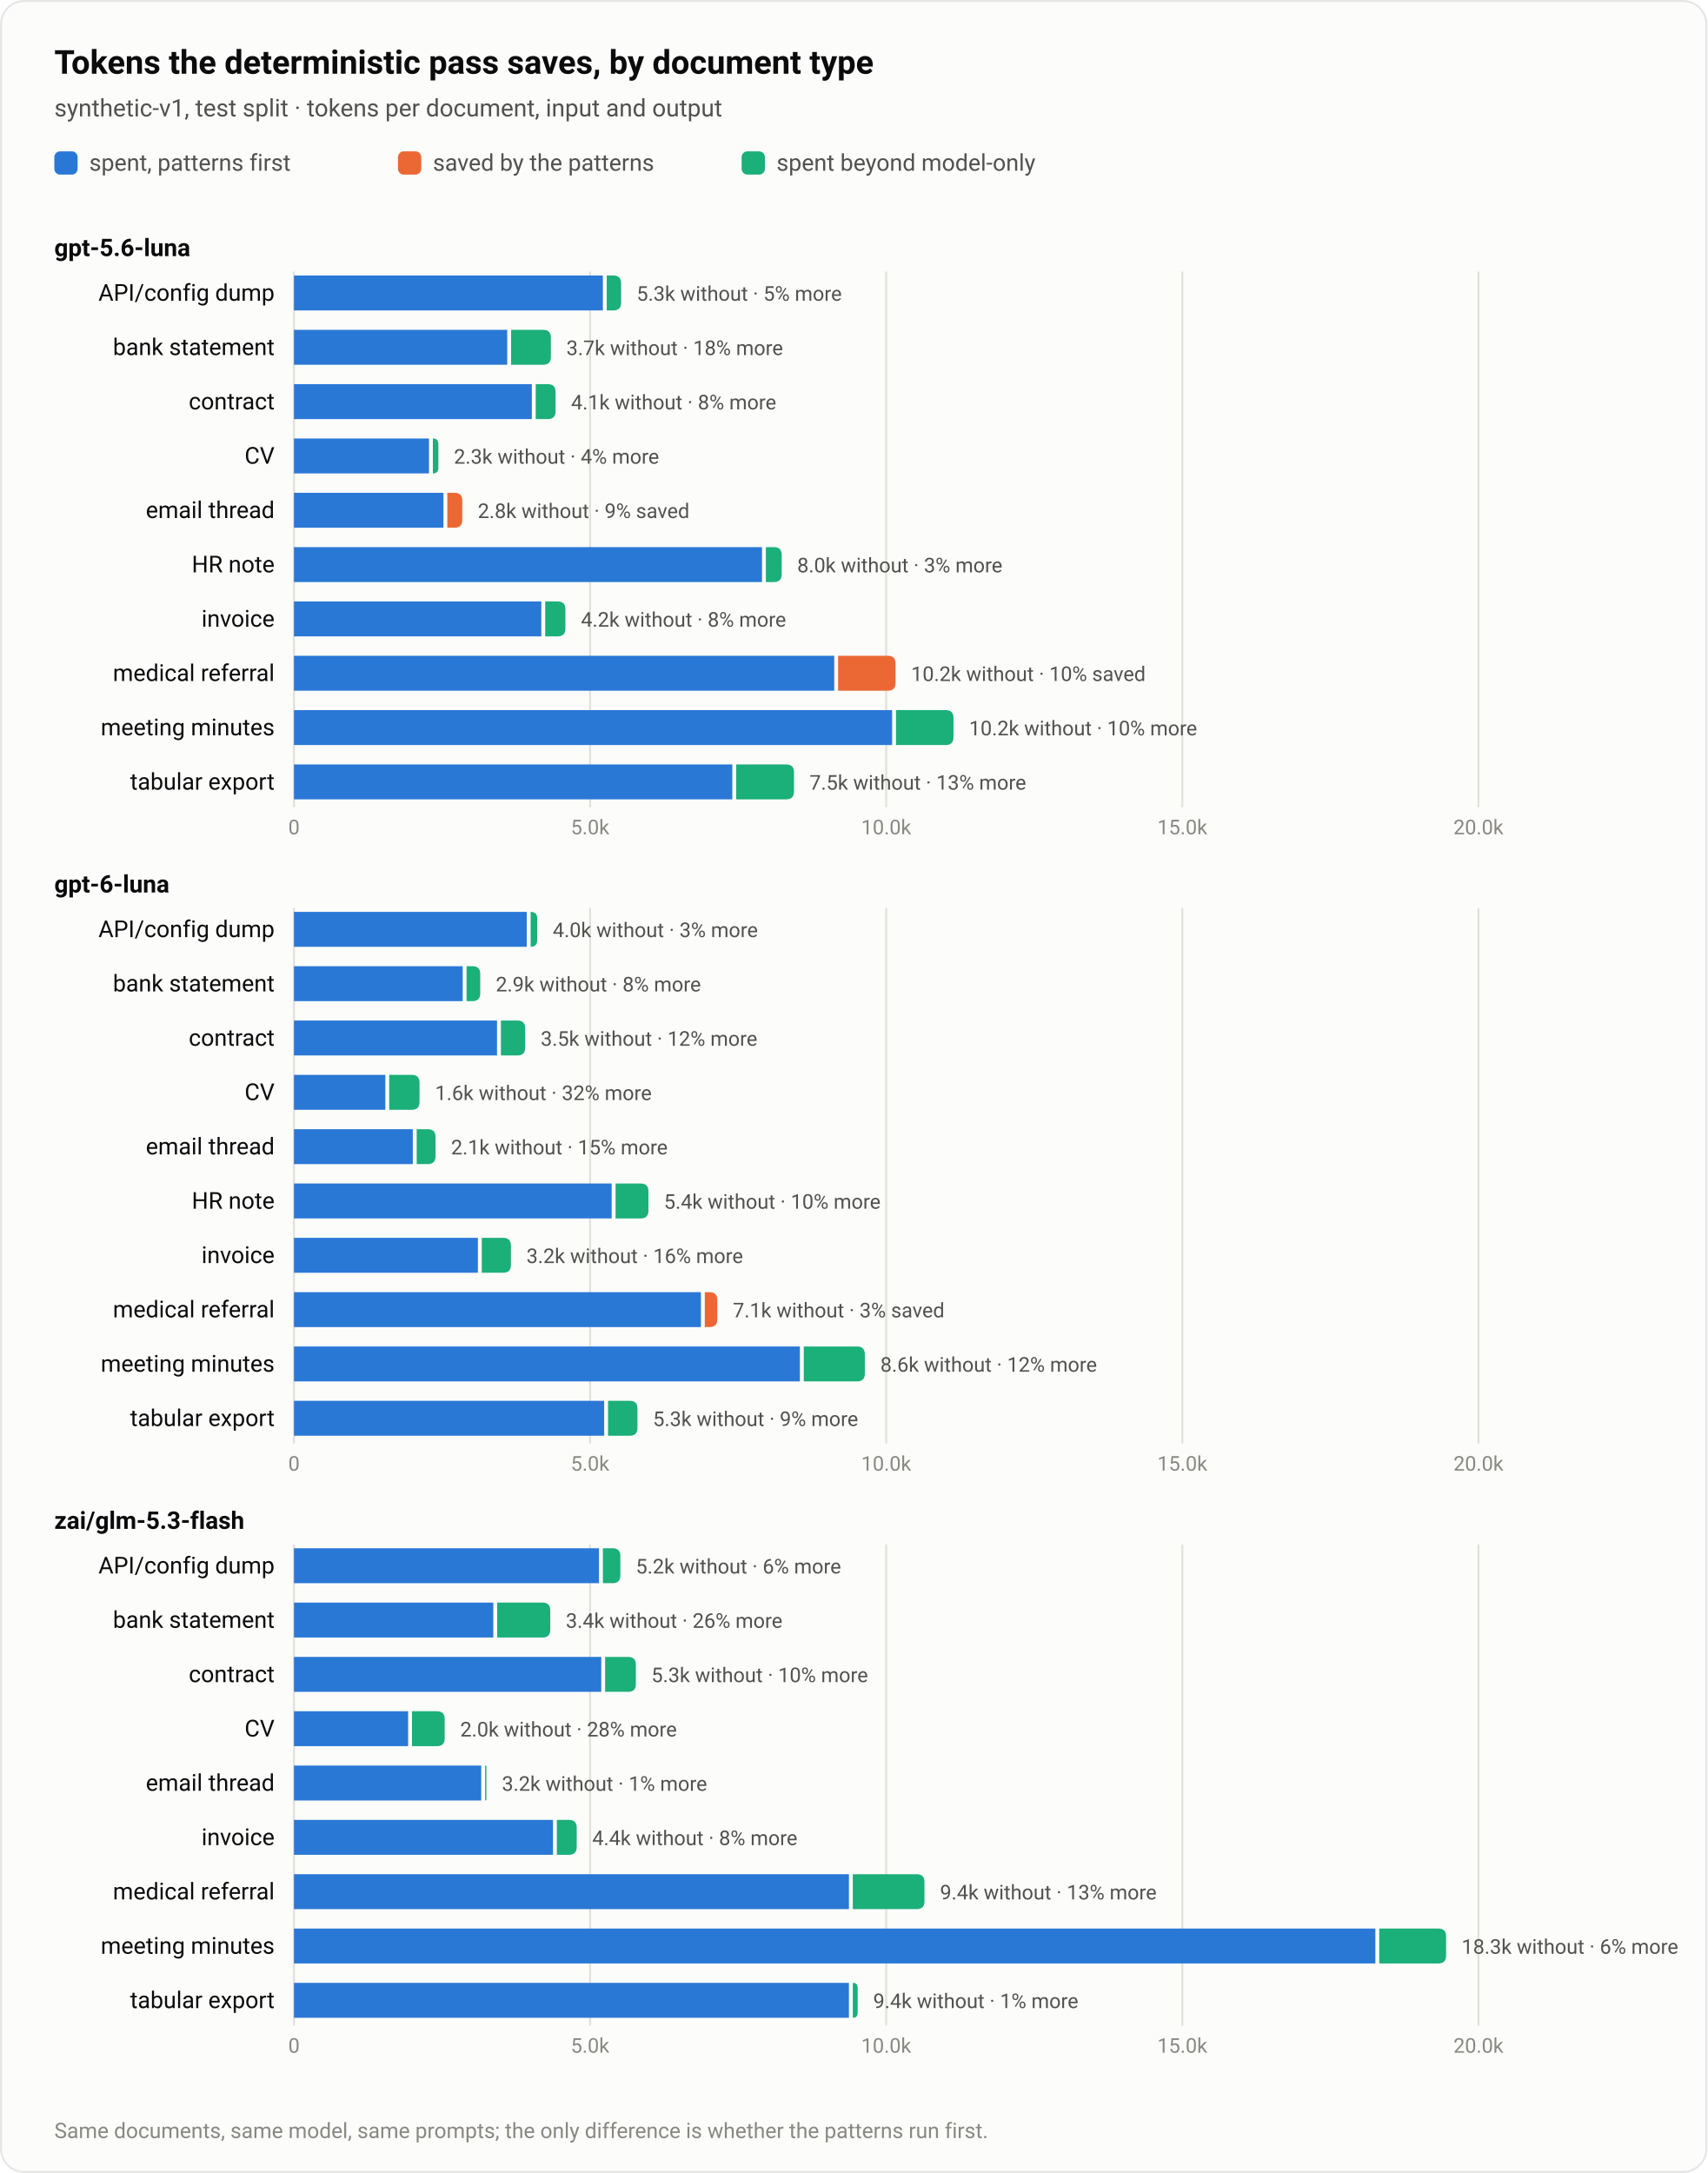
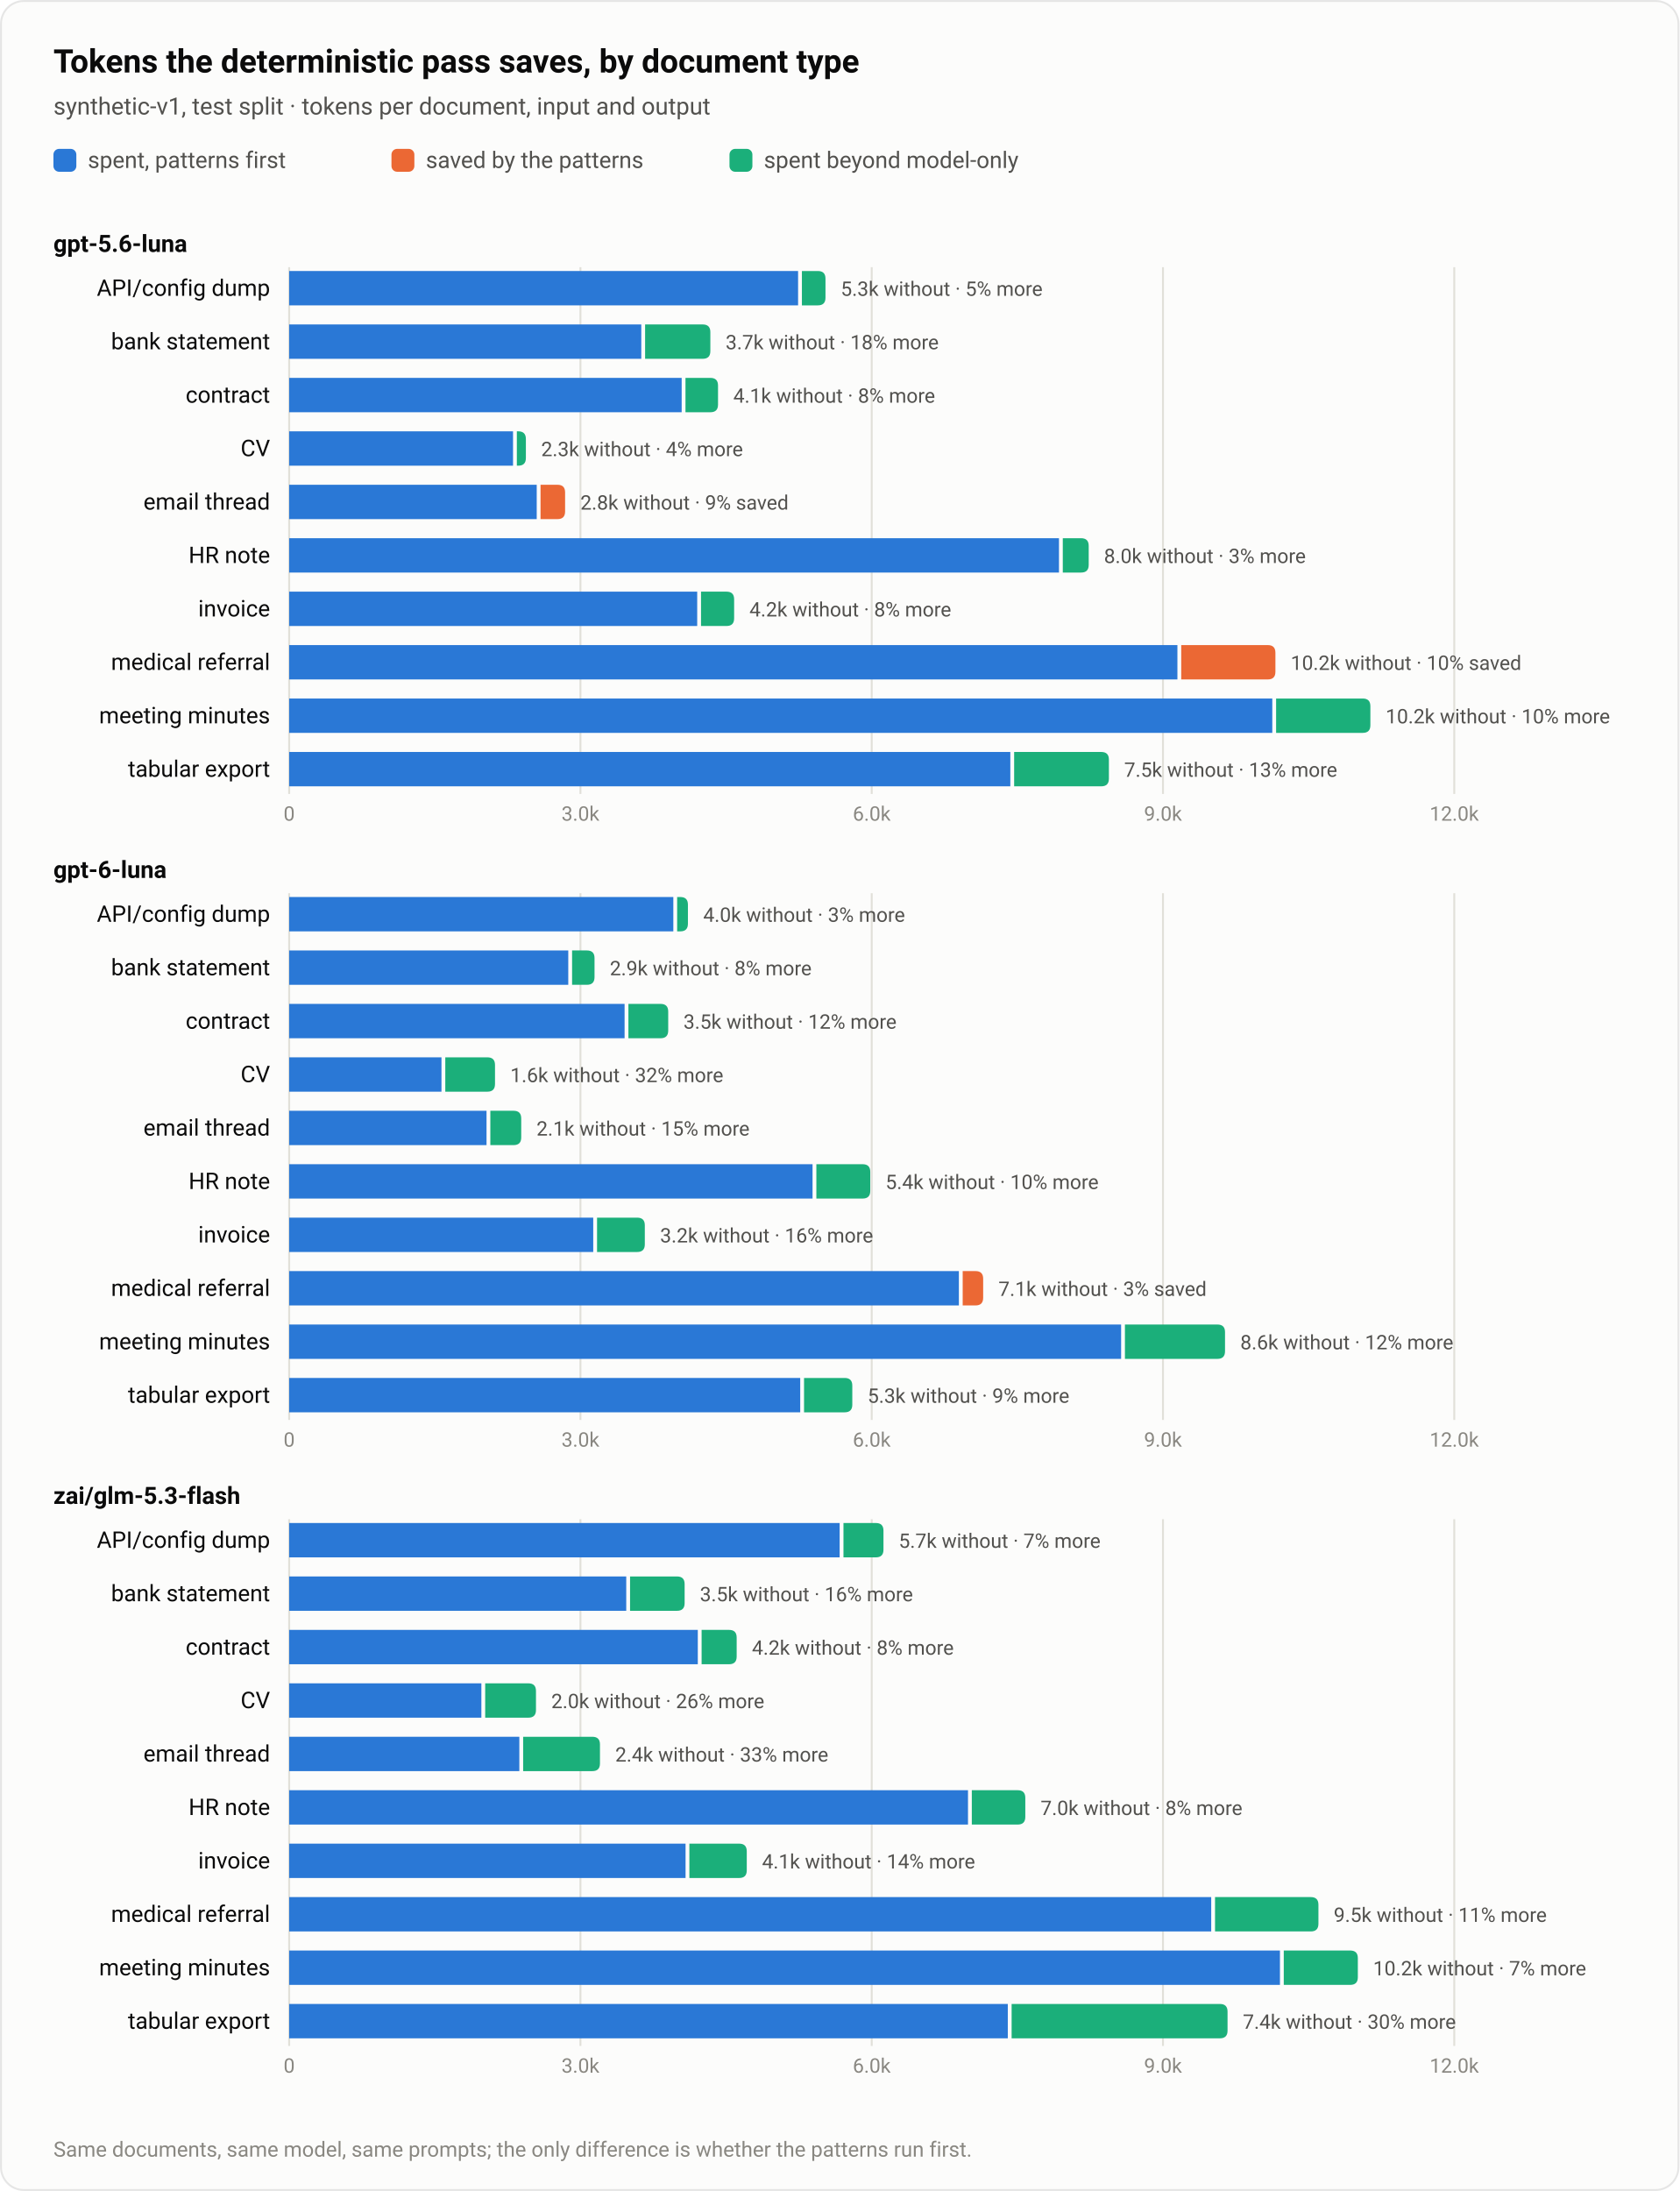
- <svg xmlns="http://www.w3.org/2000/svg" width="880" height="1120" viewBox="0 0 880 1120" role="img" aria-labelledby="t d" font-family="system-ui, -apple-system, &quot;Segoe UI&quot;, Roboto, sans-serif">
-   <rect x="0.5" y="0.5" width="879" height="1119" rx="12" fill="#fcfcfb" stroke="rgba(11,11,11,0.10)" />
+ <svg xmlns="http://www.w3.org/2000/svg" width="880" height="1148" viewBox="0 0 880 1148" role="img" aria-labelledby="t d" font-family="system-ui, -apple-system, &quot;Segoe UI&quot;, Roboto, sans-serif">
+   <rect x="0.5" y="0.5" width="879" height="1147" rx="12" fill="#fcfcfb" stroke="rgba(11,11,11,0.10)" />
  <text x="28" y="38" font-size="17" font-weight="600" fill="#0b0b0b">Tokens the deterministic pass saves, by document type</text>
  <text x="28" y="60" font-size="12.5" fill="#52514e">synthetic-v1, test split · tokens per document, input and output</text>
  <rect x="28" y="78" width="12" height="12" rx="3" fill="#2a78d6" />
  <text x="46" y="88" font-size="12" fill="#52514e">spent, patterns first</text>
  <rect x="205.12" y="78" width="12" height="12" rx="3" fill="#eb6834" />
  <text x="223.12" y="88" font-size="12" fill="#52514e">saved by the patterns</text>
  <rect x="382.24" y="78" width="12" height="12" rx="3" fill="#1baf7a" />
  <text x="400.24" y="88" font-size="12" fill="#52514e">spent beyond model-only</text>
  <text x="28" y="132" font-size="12.5" font-weight="600" fill="#0b0b0b">gpt-5.6-luna</text>
  <line x1="151.52" y1="140" x2="151.52" y2="416" stroke="#e1e0d9" />
  <line x1="304.14" y1="140" x2="304.14" y2="416" stroke="#e1e0d9" />
  <line x1="456.76" y1="140" x2="456.76" y2="416" stroke="#e1e0d9" />
  <line x1="609.38" y1="140" x2="609.38" y2="416" stroke="#e1e0d9" />
  <line x1="762" y1="140" x2="762" y2="416" stroke="#e1e0d9" />
  <text x="141.52" y="155" font-size="12" fill="#0b0b0b" text-anchor="end">API/config dump</text>
  <g>
-     <path d="M151.52 142H310.72V160H151.52Z" fill="#2a78d6" />
-   </g>
-   <g>
-     <path d="M312.72 142H316.13Q320.13 142 320.13 146V156Q320.13 160 316.13 160H312.72Z" fill="#1baf7a" />
-   </g>
-   <text x="328.13" y="155" font-size="10.5" fill="#52514e">5.3k without · 5% more</text>
+     <path d="M151.52 142H418.18V160H151.52Z" fill="#2a78d6" />
+   </g>
+   <g>
+     <path d="M420.18 142H428.54Q432.54 142 432.54 146V156Q432.54 160 428.54 160H420.18Z" fill="#1baf7a" />
+   </g>
+   <text x="440.54" y="155" font-size="10.5" fill="#52514e">5.3k without · 5% more</text>
  <text x="141.52" y="183" font-size="12" fill="#0b0b0b" text-anchor="end">bank statement</text>
  <g>
-     <path d="M151.52 170H261.42V188H151.52Z" fill="#2a78d6" />
-   </g>
-   <g>
-     <path d="M263.42 170H279.93Q283.93 170 283.93 174V184Q283.93 188 279.93 188H263.42Z" fill="#1baf7a" />
-   </g>
-   <text x="291.93" y="183" font-size="10.5" fill="#52514e">3.7k without · 18% more</text>
+     <path d="M151.52 170H336.02V188H151.52Z" fill="#2a78d6" />
+   </g>
+   <g>
+     <path d="M338.02 170H368.21Q372.21 170 372.21 174V184Q372.21 188 368.21 188H338.02Z" fill="#1baf7a" />
+   </g>
+   <text x="380.21" y="183" font-size="10.5" fill="#52514e">3.7k without · 18% more</text>
  <text x="141.52" y="211" font-size="12" fill="#0b0b0b" text-anchor="end">contract</text>
  <g>
-     <path d="M151.52 198H274.12V216H151.52Z" fill="#2a78d6" />
-   </g>
-   <g>
-     <path d="M276.12 198H282.34Q286.34 198 286.34 202V212Q286.34 216 282.34 216H276.12Z" fill="#1baf7a" />
-   </g>
-   <text x="294.34" y="211" font-size="10.5" fill="#52514e">4.1k without · 8% more</text>
+     <path d="M151.52 198H357.18V216H151.52Z" fill="#2a78d6" />
+   </g>
+   <g>
+     <path d="M359.18 198H372.23Q376.23 198 376.23 202V212Q376.23 216 372.23 216H359.18Z" fill="#1baf7a" />
+   </g>
+   <text x="384.23" y="211" font-size="10.5" fill="#52514e">4.1k without · 8% more</text>
  <text x="141.52" y="239" font-size="12" fill="#0b0b0b" text-anchor="end">CV</text>
  <g>
-     <path d="M151.52 226H221.1V244H151.52Z" fill="#2a78d6" />
-   </g>
-   <g>
-     <path d="M223.1 226H223.1Q225.94 226 225.94 228.84V241.16Q225.94 244 223.1 244H223.1Z" fill="#1baf7a" />
-   </g>
-   <text x="233.94" y="239" font-size="10.5" fill="#52514e">2.3k without · 4% more</text>
+     <path d="M151.52 226H268.82V244H151.52Z" fill="#2a78d6" />
+   </g>
+   <g>
+     <path d="M270.82 226H271.55Q275.55 226 275.55 230V240Q275.55 244 271.55 244H270.82Z" fill="#1baf7a" />
+   </g>
+   <text x="283.55" y="239" font-size="10.5" fill="#52514e">2.3k without · 4% more</text>
  <text x="141.52" y="267" font-size="12" fill="#0b0b0b" text-anchor="end">email thread</text>
  <g>
-     <path d="M151.52 254H228.55V272H151.52Z" fill="#2a78d6" />
-   </g>
-   <g>
-     <path d="M230.55 254H234.27Q238.27 254 238.27 258V268Q238.27 272 234.27 272H230.55Z" fill="#eb6834" />
-   </g>
-   <text x="246.27" y="267" font-size="10.5" fill="#52514e">2.8k without · 9% saved</text>
+     <path d="M151.52 254H281.23V272H151.52Z" fill="#2a78d6" />
+   </g>
+   <g>
+     <path d="M283.23 254H292.1Q296.1 254 296.1 258V268Q296.1 272 292.1 272H283.23Z" fill="#eb6834" />
+   </g>
+   <text x="304.1" y="267" font-size="10.5" fill="#52514e">2.8k without · 9% saved</text>
  <text x="141.52" y="295" font-size="12" fill="#0b0b0b" text-anchor="end">HR note</text>
  <g>
-     <path d="M151.52 282H392.74V300H151.52Z" fill="#2a78d6" />
-   </g>
-   <g>
-     <path d="M394.74 282H398.89Q402.89 282 402.89 286V296Q402.89 300 398.89 300H394.74Z" fill="#1baf7a" />
-   </g>
-   <text x="410.89" y="295" font-size="10.5" fill="#52514e">8.0k without · 3% more</text>
+     <path d="M151.52 282H554.88V300H151.52Z" fill="#2a78d6" />
+   </g>
+   <g>
+     <path d="M556.88 282H566.46Q570.46 282 570.46 286V296Q570.46 300 566.46 300H556.88Z" fill="#1baf7a" />
+   </g>
+   <text x="578.46" y="295" font-size="10.5" fill="#52514e">8.0k without · 3% more</text>
  <text x="141.52" y="323" font-size="12" fill="#0b0b0b" text-anchor="end">invoice</text>
  <g>
-     <path d="M151.52 310H279V328H151.52Z" fill="#2a78d6" />
-   </g>
-   <g>
-     <path d="M281 310H287.41Q291.41 310 291.41 314V324Q291.41 328 287.41 328H281Z" fill="#1baf7a" />
-   </g>
-   <text x="299.41" y="323" font-size="10.5" fill="#52514e">4.2k without · 8% more</text>
+     <path d="M151.52 310H365.32V328H151.52Z" fill="#2a78d6" />
+   </g>
+   <g>
+     <path d="M367.32 310H380.67Q384.67 310 384.67 314V324Q384.67 328 380.67 328H367.32Z" fill="#1baf7a" />
+   </g>
+   <text x="392.67" y="323" font-size="10.5" fill="#52514e">4.2k without · 8% more</text>
  <text x="141.52" y="351" font-size="12" fill="#0b0b0b" text-anchor="end">medical referral</text>
  <g>
-     <path d="M151.52 338H429.97V356H151.52Z" fill="#2a78d6" />
-   </g>
-   <g>
-     <path d="M431.97 338H457.58Q461.58 338 461.58 342V352Q461.58 356 457.58 356H431.97Z" fill="#eb6834" />
-   </g>
-   <text x="469.58" y="351" font-size="10.5" fill="#52514e">10.2k without · 10% saved</text>
+     <path d="M151.52 338H616.94V356H151.52Z" fill="#2a78d6" />
+   </g>
+   <g>
+     <path d="M618.94 338H664.29Q668.29 338 668.29 342V352Q668.29 356 664.29 356H618.94Z" fill="#eb6834" />
+   </g>
+   <text x="676.29" y="351" font-size="10.5" fill="#52514e">10.2k without · 10% saved</text>
  <text x="141.52" y="379" font-size="12" fill="#0b0b0b" text-anchor="end">meeting minutes</text>
  <g>
-     <path d="M151.52 366H459.8V384H151.52Z" fill="#2a78d6" />
-   </g>
-   <g>
-     <path d="M461.8 366H487.44Q491.44 366 491.44 370V380Q491.44 384 487.44 384H461.8Z" fill="#1baf7a" />
-   </g>
-   <text x="499.44" y="379" font-size="10.5" fill="#52514e">10.2k without · 10% more</text>
+     <path d="M151.52 366H666.65V384H151.52Z" fill="#2a78d6" />
+   </g>
+   <g>
+     <path d="M668.65 366H714.05Q718.05 366 718.05 370V380Q718.05 384 714.05 384H668.65Z" fill="#1baf7a" />
+   </g>
+   <text x="726.05" y="379" font-size="10.5" fill="#52514e">10.2k without · 10% more</text>
  <text x="141.52" y="407" font-size="12" fill="#0b0b0b" text-anchor="end">tabular export</text>
  <g>
-     <path d="M151.52 394H377.44V412H151.52Z" fill="#2a78d6" />
-   </g>
-   <g>
-     <path d="M379.44 394H405.23Q409.23 394 409.23 398V408Q409.23 412 405.23 412H379.44Z" fill="#1baf7a" />
-   </g>
-   <text x="417.23" y="407" font-size="10.5" fill="#52514e">7.5k without · 13% more</text>
+     <path d="M151.52 394H529.39V412H151.52Z" fill="#2a78d6" />
+   </g>
+   <g>
+     <path d="M531.39 394H577.04Q581.04 394 581.04 398V408Q581.04 412 577.04 412H531.39Z" fill="#1baf7a" />
+   </g>
+   <text x="589.04" y="407" font-size="10.5" fill="#52514e">7.5k without · 13% more</text>
  <text x="151.52" y="430" font-size="10.5" fill="#898781" text-anchor="middle">0</text>
-   <text x="304.14" y="430" font-size="10.5" fill="#898781" text-anchor="middle">5.0k</text>
-   <text x="456.76" y="430" font-size="10.5" fill="#898781" text-anchor="middle">10.0k</text>
-   <text x="609.38" y="430" font-size="10.5" fill="#898781" text-anchor="middle">15.0k</text>
-   <text x="762" y="430" font-size="10.5" fill="#898781" text-anchor="middle">20.0k</text>
+   <text x="304.14" y="430" font-size="10.5" fill="#898781" text-anchor="middle">3.0k</text>
+   <text x="456.76" y="430" font-size="10.5" fill="#898781" text-anchor="middle">6.0k</text>
+   <text x="609.38" y="430" font-size="10.5" fill="#898781" text-anchor="middle">9.0k</text>
+   <text x="762" y="430" font-size="10.5" fill="#898781" text-anchor="middle">12.0k</text>
  <text x="28" y="460" font-size="12.5" font-weight="600" fill="#0b0b0b">gpt-6-luna</text>
  <line x1="151.52" y1="468" x2="151.52" y2="744" stroke="#e1e0d9" />
  <line x1="304.14" y1="468" x2="304.14" y2="744" stroke="#e1e0d9" />
  <line x1="456.76" y1="468" x2="456.76" y2="744" stroke="#e1e0d9" />
  <line x1="609.38" y1="468" x2="609.38" y2="744" stroke="#e1e0d9" />
  <line x1="762" y1="468" x2="762" y2="744" stroke="#e1e0d9" />
  <text x="141.52" y="483" font-size="12" fill="#0b0b0b" text-anchor="end">API/config dump</text>
  <g>
-     <path d="M151.52 470H271.49V488H151.52Z" fill="#2a78d6" />
-   </g>
-   <g>
-     <path d="M273.49 470H273.49Q276.88 470 276.88 473.39V484.61Q276.88 488 273.49 488H273.49Z" fill="#1baf7a" />
-   </g>
-   <text x="284.88" y="483" font-size="10.5" fill="#52514e">4.0k without · 3% more</text>
+     <path d="M151.52 470H352.81V488H151.52Z" fill="#2a78d6" />
+   </g>
+   <g>
+     <path d="M354.81 470H356.46Q360.46 470 360.46 474V484Q360.46 488 356.46 488H354.81Z" fill="#1baf7a" />
+   </g>
+   <text x="368.46" y="483" font-size="10.5" fill="#52514e">4.0k without · 3% more</text>
  <text x="141.52" y="511" font-size="12" fill="#0b0b0b" text-anchor="end">bank statement</text>
  <g>
-     <path d="M151.52 498H238.47V516H151.52Z" fill="#2a78d6" />
-   </g>
-   <g>
-     <path d="M240.47 498H243.52Q247.52 498 247.52 502V512Q247.52 516 243.52 516H240.47Z" fill="#1baf7a" />
-   </g>
-   <text x="255.52" y="511" font-size="10.5" fill="#52514e">2.9k without · 8% more</text>
+     <path d="M151.52 498H297.76V516H151.52Z" fill="#2a78d6" />
+   </g>
+   <g>
+     <path d="M299.76 498H307.52Q311.52 498 311.52 502V512Q311.52 516 307.52 516H299.76Z" fill="#1baf7a" />
+   </g>
+   <text x="319.52" y="511" font-size="10.5" fill="#52514e">2.9k without · 8% more</text>
  <text x="141.52" y="539" font-size="12" fill="#0b0b0b" text-anchor="end">contract</text>
  <g>
-     <path d="M151.52 526H256.17V544H151.52Z" fill="#2a78d6" />
-   </g>
-   <g>
-     <path d="M258.17 526H266.69Q270.69 526 270.69 530V540Q270.69 544 266.69 544H258.17Z" fill="#1baf7a" />
-   </g>
-   <text x="278.69" y="539" font-size="10.5" fill="#52514e">3.5k without · 12% more</text>
+     <path d="M151.52 526H327.27V544H151.52Z" fill="#2a78d6" />
+   </g>
+   <g>
+     <path d="M329.27 526H346.13Q350.13 526 350.13 530V540Q350.13 544 346.13 544H329.27Z" fill="#1baf7a" />
+   </g>
+   <text x="358.13" y="539" font-size="10.5" fill="#52514e">3.5k without · 12% more</text>
  <text x="141.52" y="567" font-size="12" fill="#0b0b0b" text-anchor="end">CV</text>
  <g>
-     <path d="M151.52 554H198.6V572H151.52Z" fill="#2a78d6" />
-   </g>
-   <g>
-     <path d="M200.6 554H212.23Q216.23 554 216.23 558V568Q216.23 572 212.23 572H200.6Z" fill="#1baf7a" />
-   </g>
-   <text x="224.23" y="567" font-size="10.5" fill="#52514e">1.6k without · 32% more</text>
+     <path d="M151.52 554H231.32V572H151.52Z" fill="#2a78d6" />
+   </g>
+   <g>
+     <path d="M233.32 554H255.37Q259.37 554 259.37 558V568Q259.37 572 255.37 572H233.32Z" fill="#1baf7a" />
+   </g>
+   <text x="267.37" y="567" font-size="10.5" fill="#52514e">1.6k without · 32% more</text>
  <text x="141.52" y="595" font-size="12" fill="#0b0b0b" text-anchor="end">email thread</text>
  <g>
-     <path d="M151.52 582H212.77V600H151.52Z" fill="#2a78d6" />
-   </g>
-   <g>
-     <path d="M214.77 582H220.47Q224.47 582 224.47 586V596Q224.47 600 220.47 600H214.77Z" fill="#1baf7a" />
-   </g>
-   <text x="232.47" y="595" font-size="10.5" fill="#52514e">2.1k without · 15% more</text>
+     <path d="M151.52 582H254.93V600H151.52Z" fill="#2a78d6" />
+   </g>
+   <g>
+     <path d="M256.93 582H269.11Q273.11 582 273.11 586V596Q273.11 600 269.11 600H256.93Z" fill="#1baf7a" />
+   </g>
+   <text x="281.11" y="595" font-size="10.5" fill="#52514e">2.1k without · 15% more</text>
  <text x="141.52" y="623" font-size="12" fill="#0b0b0b" text-anchor="end">HR note</text>
  <g>
-     <path d="M151.52 610H315.27V628H151.52Z" fill="#2a78d6" />
-   </g>
-   <g>
-     <path d="M317.27 610H330.21Q334.21 610 334.21 614V624Q334.21 628 330.21 628H317.27Z" fill="#1baf7a" />
-   </g>
-   <text x="342.21" y="623" font-size="10.5" fill="#52514e">5.4k without · 10% more</text>
+     <path d="M151.52 610H425.76V628H151.52Z" fill="#2a78d6" />
+   </g>
+   <g>
+     <path d="M427.76 610H452Q456 610 456 614V624Q456 628 452 628H427.76Z" fill="#1baf7a" />
+   </g>
+   <text x="464" y="623" font-size="10.5" fill="#52514e">5.4k without · 10% more</text>
  <text x="141.52" y="651" font-size="12" fill="#0b0b0b" text-anchor="end">invoice</text>
  <g>
-     <path d="M151.52 638H246.31V656H151.52Z" fill="#2a78d6" />
-   </g>
-   <g>
-     <path d="M248.31 638H259.33Q263.33 638 263.33 642V652Q263.33 656 259.33 656H248.31Z" fill="#1baf7a" />
-   </g>
-   <text x="271.33" y="651" font-size="10.5" fill="#52514e">3.2k without · 16% more</text>
+     <path d="M151.52 638H310.84V656H151.52Z" fill="#2a78d6" />
+   </g>
+   <g>
+     <path d="M312.84 638H333.87Q337.87 638 337.87 642V652Q337.87 656 333.87 656H312.84Z" fill="#1baf7a" />
+   </g>
+   <text x="345.87" y="651" font-size="10.5" fill="#52514e">3.2k without · 16% more</text>
  <text x="141.52" y="679" font-size="12" fill="#0b0b0b" text-anchor="end">medical referral</text>
  <g>
-     <path d="M151.52 666H361.26V684H151.52Z" fill="#2a78d6" />
-   </g>
-   <g>
-     <path d="M363.26 666H365.71Q369.71 666 369.71 670V680Q369.71 684 365.71 684H363.26Z" fill="#eb6834" />
-   </g>
-   <text x="377.71" y="679" font-size="10.5" fill="#52514e">7.1k without · 3% saved</text>
+     <path d="M151.52 666H502.43V684H151.52Z" fill="#2a78d6" />
+   </g>
+   <g>
+     <path d="M504.43 666H511.16Q515.16 666 515.16 670V680Q515.16 684 511.16 684H504.43Z" fill="#eb6834" />
+   </g>
+   <text x="523.16" y="679" font-size="10.5" fill="#52514e">7.1k without · 3% saved</text>
  <text x="141.52" y="707" font-size="12" fill="#0b0b0b" text-anchor="end">meeting minutes</text>
  <g>
-     <path d="M151.52 694H412.27V712H151.52Z" fill="#2a78d6" />
-   </g>
-   <g>
-     <path d="M414.27 694H441.74Q445.74 694 445.74 698V708Q445.74 712 441.74 712H414.27Z" fill="#1baf7a" />
-   </g>
-   <text x="453.74" y="707" font-size="10.5" fill="#52514e">8.6k without · 12% more</text>
+     <path d="M151.52 694H587.44V712H151.52Z" fill="#2a78d6" />
+   </g>
+   <g>
+     <path d="M589.44 694H637.89Q641.89 694 641.89 698V708Q641.89 712 637.89 712H589.44Z" fill="#1baf7a" />
+   </g>
+   <text x="649.89" y="707" font-size="10.5" fill="#52514e">8.6k without · 12% more</text>
  <text x="141.52" y="735" font-size="12" fill="#0b0b0b" text-anchor="end">tabular export</text>
  <g>
-     <path d="M151.52 722H311.39V740H151.52Z" fill="#2a78d6" />
-   </g>
-   <g>
-     <path d="M313.39 722H324.56Q328.56 722 328.56 726V736Q328.56 740 324.56 740H313.39Z" fill="#1baf7a" />
-   </g>
-   <text x="336.56" y="735" font-size="10.5" fill="#52514e">5.3k without · 9% more</text>
+     <path d="M151.52 722H419.3V740H151.52Z" fill="#2a78d6" />
+   </g>
+   <g>
+     <path d="M421.3 722H442.59Q446.59 722 446.59 726V736Q446.59 740 442.59 740H421.3Z" fill="#1baf7a" />
+   </g>
+   <text x="454.59" y="735" font-size="10.5" fill="#52514e">5.3k without · 9% more</text>
  <text x="151.52" y="758" font-size="10.5" fill="#898781" text-anchor="middle">0</text>
-   <text x="304.14" y="758" font-size="10.5" fill="#898781" text-anchor="middle">5.0k</text>
-   <text x="456.76" y="758" font-size="10.5" fill="#898781" text-anchor="middle">10.0k</text>
-   <text x="609.38" y="758" font-size="10.5" fill="#898781" text-anchor="middle">15.0k</text>
-   <text x="762" y="758" font-size="10.5" fill="#898781" text-anchor="middle">20.0k</text>
+   <text x="304.14" y="758" font-size="10.5" fill="#898781" text-anchor="middle">3.0k</text>
+   <text x="456.76" y="758" font-size="10.5" fill="#898781" text-anchor="middle">6.0k</text>
+   <text x="609.38" y="758" font-size="10.5" fill="#898781" text-anchor="middle">9.0k</text>
+   <text x="762" y="758" font-size="10.5" fill="#898781" text-anchor="middle">12.0k</text>
  <text x="28" y="788" font-size="12.5" font-weight="600" fill="#0b0b0b">zai/glm-5.3-flash</text>
-   <line x1="151.52" y1="796" x2="151.52" y2="1044" stroke="#e1e0d9" />
-   <line x1="304.14" y1="796" x2="304.14" y2="1044" stroke="#e1e0d9" />
-   <line x1="456.76" y1="796" x2="456.76" y2="1044" stroke="#e1e0d9" />
-   <line x1="609.38" y1="796" x2="609.38" y2="1044" stroke="#e1e0d9" />
-   <line x1="762" y1="796" x2="762" y2="1044" stroke="#e1e0d9" />
+   <line x1="151.52" y1="796" x2="151.52" y2="1072" stroke="#e1e0d9" />
+   <line x1="304.14" y1="796" x2="304.14" y2="1072" stroke="#e1e0d9" />
+   <line x1="456.76" y1="796" x2="456.76" y2="1072" stroke="#e1e0d9" />
+   <line x1="609.38" y1="796" x2="609.38" y2="1072" stroke="#e1e0d9" />
+   <line x1="762" y1="796" x2="762" y2="1072" stroke="#e1e0d9" />
  <text x="141.52" y="811" font-size="12" fill="#0b0b0b" text-anchor="end">API/config dump</text>
  <g>
-     <path d="M151.52 798H308.73V816H151.52Z" fill="#2a78d6" />
-   </g>
-   <g>
-     <path d="M310.73 798H315.74Q319.74 798 319.74 802V812Q319.74 816 315.74 816H310.73Z" fill="#1baf7a" />
-   </g>
-   <text x="327.74" y="811" font-size="10.5" fill="#52514e">5.2k without · 6% more</text>
+     <path d="M151.52 798H439.96V816H151.52Z" fill="#2a78d6" />
+   </g>
+   <g>
+     <path d="M441.96 798H458.92Q462.92 798 462.92 802V812Q462.92 816 458.92 816H441.96Z" fill="#1baf7a" />
+   </g>
+   <text x="470.92" y="811" font-size="10.5" fill="#52514e">5.7k without · 7% more</text>
  <text x="141.52" y="839" font-size="12" fill="#0b0b0b" text-anchor="end">bank statement</text>
  <g>
-     <path d="M151.52 826H254.25V844H151.52Z" fill="#2a78d6" />
-   </g>
-   <g>
-     <path d="M256.25 826H279.63Q283.63 826 283.63 830V840Q283.63 844 279.63 844H256.25Z" fill="#1baf7a" />
-   </g>
-   <text x="291.63" y="839" font-size="10.5" fill="#52514e">3.4k without · 26% more</text>
+     <path d="M151.52 826H328.14V844H151.52Z" fill="#2a78d6" />
+   </g>
+   <g>
+     <path d="M330.14 826H354.73Q358.73 826 358.73 830V840Q358.73 844 354.73 844H330.14Z" fill="#1baf7a" />
+   </g>
+   <text x="366.73" y="839" font-size="10.5" fill="#52514e">3.5k without · 16% more</text>
  <text x="141.52" y="867" font-size="12" fill="#0b0b0b" text-anchor="end">contract</text>
  <g>
-     <path d="M151.52 854H309.89V872H151.52Z" fill="#2a78d6" />
-   </g>
-   <g>
-     <path d="M311.89 854H323.74Q327.74 854 327.74 858V868Q327.74 872 323.74 872H311.89Z" fill="#1baf7a" />
-   </g>
-   <text x="335.74" y="867" font-size="10.5" fill="#52514e">5.3k without · 10% more</text>
+     <path d="M151.52 854H365.63V872H151.52Z" fill="#2a78d6" />
+   </g>
+   <g>
+     <path d="M367.63 854H382Q386 854 386 858V868Q386 872 382 872H367.63Z" fill="#1baf7a" />
+   </g>
+   <text x="394" y="867" font-size="10.5" fill="#52514e">4.2k without · 8% more</text>
  <text x="141.52" y="895" font-size="12" fill="#0b0b0b" text-anchor="end">CV</text>
  <g>
-     <path d="M151.52 882H210.35V900H151.52Z" fill="#2a78d6" />
-   </g>
-   <g>
-     <path d="M212.35 882H225.2Q229.2 882 229.2 886V896Q229.2 900 225.2 900H212.35Z" fill="#1baf7a" />
-   </g>
-   <text x="237.2" y="895" font-size="10.5" fill="#52514e">2.0k without · 28% more</text>
+     <path d="M151.52 882H252.23V900H151.52Z" fill="#2a78d6" />
+   </g>
+   <g>
+     <path d="M254.23 882H276.84Q280.84 882 280.84 886V896Q280.84 900 276.84 900H254.23Z" fill="#1baf7a" />
+   </g>
+   <text x="288.84" y="895" font-size="10.5" fill="#52514e">2.0k without · 26% more</text>
  <text x="141.52" y="923" font-size="12" fill="#0b0b0b" text-anchor="end">email thread</text>
  <g>
-     <path d="M151.52 910H248.02V928H151.52Z" fill="#2a78d6" />
-   </g>
-   <g>
-     <path d="M250.02 910H250.02Q250.69 910 250.69 910.67V927.33Q250.69 928 250.02 928H250.02Z" fill="#1baf7a" />
-   </g>
-   <text x="258.69" y="923" font-size="10.5" fill="#52514e">3.2k without · 1% more</text>
-   <text x="141.52" y="951" font-size="12" fill="#0b0b0b" text-anchor="end">invoice</text>
-   <g>
-     <path d="M151.52 938H285.02V956H151.52Z" fill="#2a78d6" />
-   </g>
-   <g>
-     <path d="M287.02 938H293.24Q297.24 938 297.24 942V952Q297.24 956 293.24 956H287.02Z" fill="#1baf7a" />
-   </g>
-   <text x="305.24" y="951" font-size="10.5" fill="#52514e">4.4k without · 8% more</text>
-   <text x="141.52" y="979" font-size="12" fill="#0b0b0b" text-anchor="end">medical referral</text>
-   <g>
-     <path d="M151.52 966H437.54V984H151.52Z" fill="#2a78d6" />
-   </g>
-   <g>
-     <path d="M439.54 966H472.48Q476.48 966 476.48 970V980Q476.48 984 472.48 984H439.54Z" fill="#1baf7a" />
-   </g>
-   <text x="484.48" y="979" font-size="10.5" fill="#52514e">9.4k without · 13% more</text>
-   <text x="141.52" y="1007" font-size="12" fill="#0b0b0b" text-anchor="end">meeting minutes</text>
-   <g>
-     <path d="M151.52 994H708.87V1012H151.52Z" fill="#2a78d6" />
-   </g>
-   <g>
-     <path d="M710.87 994H741.33Q745.33 994 745.33 998V1008Q745.33 1012 741.33 1012H710.87Z" fill="#1baf7a" />
-   </g>
-   <text x="753.33" y="1007" font-size="10.5" fill="#52514e">18.3k without · 6% more</text>
-   <text x="141.52" y="1035" font-size="12" fill="#0b0b0b" text-anchor="end">tabular export</text>
-   <g>
-     <path d="M151.52 1022H437.54V1040H151.52Z" fill="#2a78d6" />
-   </g>
-   <g>
-     <path d="M439.54 1022H439.54Q442.05 1022 442.05 1024.5V1037.5Q442.05 1040 439.54 1040H439.54Z" fill="#1baf7a" />
-   </g>
-   <text x="450.05" y="1035" font-size="10.5" fill="#52514e">9.4k without · 1% more</text>
-   <text x="151.52" y="1058" font-size="10.5" fill="#898781" text-anchor="middle">0</text>
-   <text x="304.14" y="1058" font-size="10.5" fill="#898781" text-anchor="middle">5.0k</text>
-   <text x="456.76" y="1058" font-size="10.5" fill="#898781" text-anchor="middle">10.0k</text>
-   <text x="609.38" y="1058" font-size="10.5" fill="#898781" text-anchor="middle">15.0k</text>
-   <text x="762" y="1058" font-size="10.5" fill="#898781" text-anchor="middle">20.0k</text>
-   <text x="28" y="1102" font-size="11" fill="#898781">Same documents, same model, same prompts; the only difference is whether the patterns run first.</text>
+     <path d="M151.52 910H272.12V928H151.52Z" fill="#2a78d6" />
+   </g>
+   <g>
+     <path d="M274.12 910H310.37Q314.37 910 314.37 914V924Q314.37 928 310.37 928H274.12Z" fill="#1baf7a" />
+   </g>
+   <text x="322.37" y="923" font-size="10.5" fill="#52514e">2.4k without · 33% more</text>
+   <text x="141.52" y="951" font-size="12" fill="#0b0b0b" text-anchor="end">HR note</text>
+   <g>
+     <path d="M151.52 938H507.21V956H151.52Z" fill="#2a78d6" />
+   </g>
+   <g>
+     <path d="M509.21 938H533.24Q537.24 938 537.24 942V952Q537.24 956 533.24 956H509.21Z" fill="#1baf7a" />
+   </g>
+   <text x="545.24" y="951" font-size="10.5" fill="#52514e">7.0k without · 8% more</text>
+   <text x="141.52" y="979" font-size="12" fill="#0b0b0b" text-anchor="end">invoice</text>
+   <g>
+     <path d="M151.52 966H359.22V984H151.52Z" fill="#2a78d6" />
+   </g>
+   <g>
+     <path d="M361.22 966H387.29Q391.29 966 391.29 970V980Q391.29 984 387.29 984H361.22Z" fill="#1baf7a" />
+   </g>
+   <text x="399.29" y="979" font-size="10.5" fill="#52514e">4.1k without · 14% more</text>
+   <text x="141.52" y="1007" font-size="12" fill="#0b0b0b" text-anchor="end">medical referral</text>
+   <g>
+     <path d="M151.52 994H634.65V1012H151.52Z" fill="#2a78d6" />
+   </g>
+   <g>
+     <path d="M636.65 994H686.83Q690.83 994 690.83 998V1008Q690.83 1012 686.83 1012H636.65Z" fill="#1baf7a" />
+   </g>
+   <text x="698.83" y="1007" font-size="10.5" fill="#52514e">9.5k without · 11% more</text>
+   <text x="141.52" y="1035" font-size="12" fill="#0b0b0b" text-anchor="end">meeting minutes</text>
+   <g>
+     <path d="M151.52 1022H670.67V1040H151.52Z" fill="#2a78d6" />
+   </g>
+   <g>
+     <path d="M672.67 1022H707.48Q711.48 1022 711.48 1026V1036Q711.48 1040 707.48 1040H672.67Z" fill="#1baf7a" />
+   </g>
+   <text x="719.48" y="1035" font-size="10.5" fill="#52514e">10.2k without · 7% more</text>
+   <text x="141.52" y="1063" font-size="12" fill="#0b0b0b" text-anchor="end">tabular export</text>
+   <g>
+     <path d="M151.52 1050H528.07V1068H151.52Z" fill="#2a78d6" />
+   </g>
+   <g>
+     <path d="M530.07 1050H639.21Q643.21 1050 643.21 1054V1064Q643.21 1068 639.21 1068H530.07Z" fill="#1baf7a" />
+   </g>
+   <text x="651.21" y="1063" font-size="10.5" fill="#52514e">7.4k without · 30% more</text>
+   <text x="151.52" y="1086" font-size="10.5" fill="#898781" text-anchor="middle">0</text>
+   <text x="304.14" y="1086" font-size="10.5" fill="#898781" text-anchor="middle">3.0k</text>
+   <text x="456.76" y="1086" font-size="10.5" fill="#898781" text-anchor="middle">6.0k</text>
+   <text x="609.38" y="1086" font-size="10.5" fill="#898781" text-anchor="middle">9.0k</text>
+   <text x="762" y="1086" font-size="10.5" fill="#898781" text-anchor="middle">12.0k</text>
+   <text x="28" y="1130" font-size="11" fill="#898781">Same documents, same model, same prompts; the only difference is whether the patterns run first.</text>
</svg>
